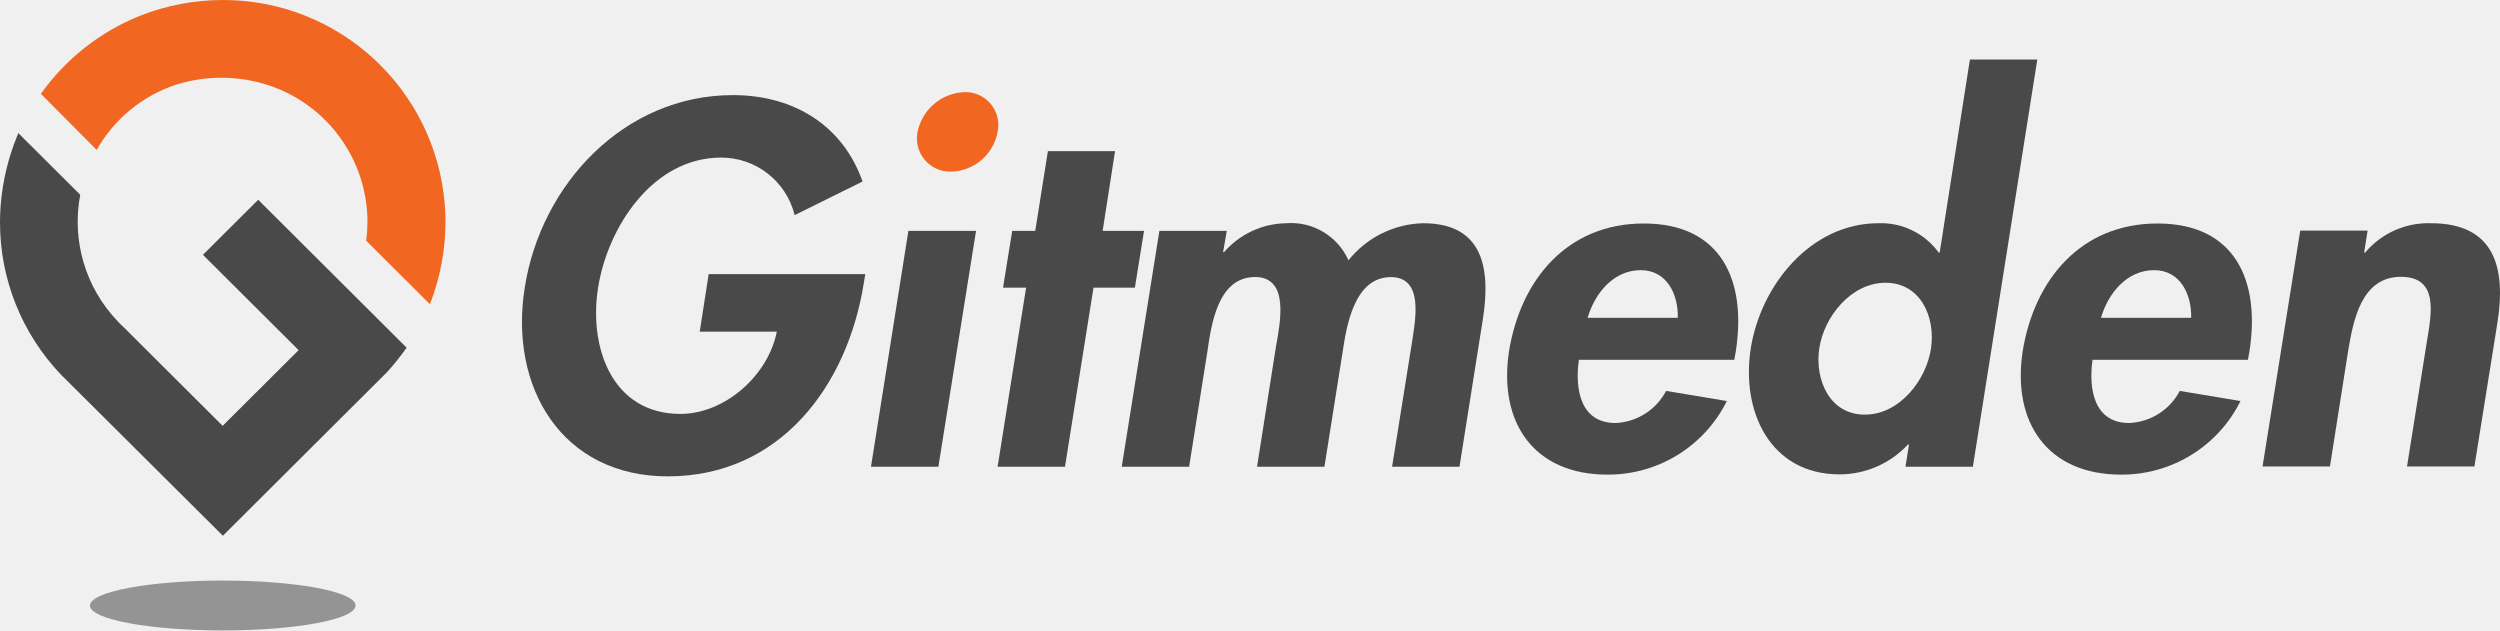
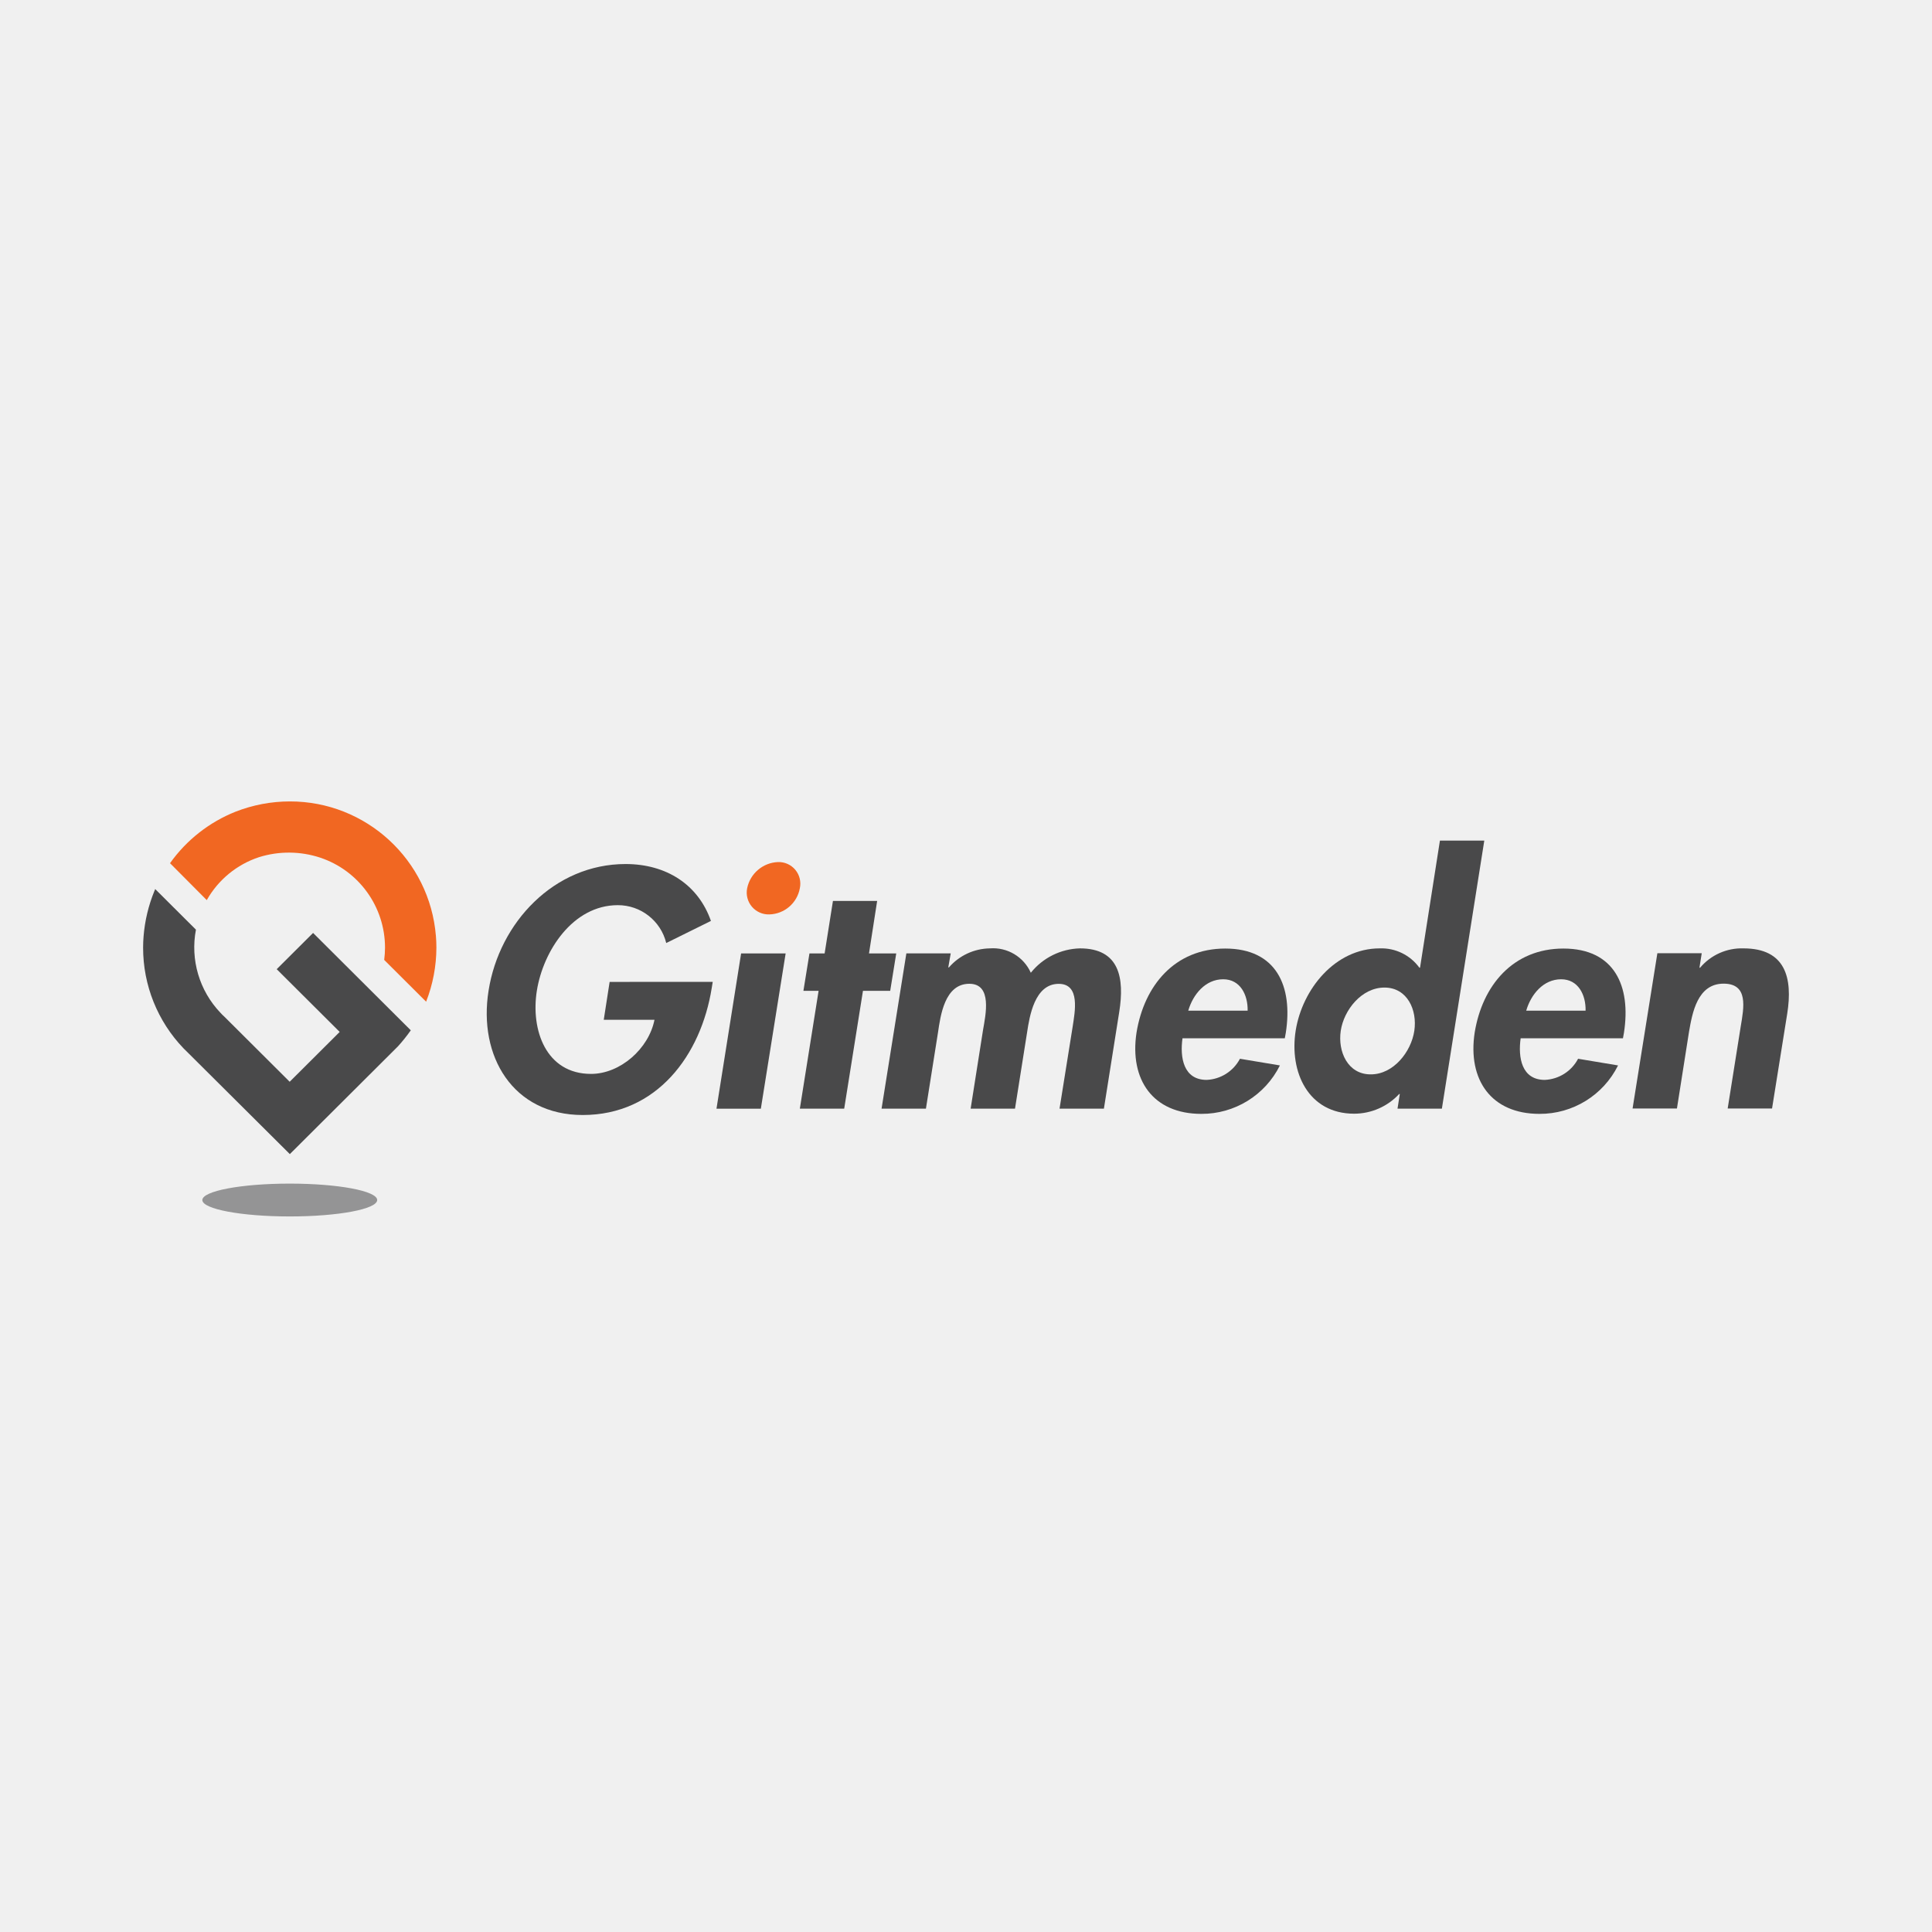
- <svg xmlns="http://www.w3.org/2000/svg" id="Group_100" data-name="Group 100" width="230" height="58" viewBox="0 0 230 58">
-   <path id="Path_255" data-name="Path 255" d="M242.237,54.971l-.137.841c-1.5,9.405-7.66,17.766-18.032,17.766-9.757,0-14.635-8.224-13.154-17.4,1.5-9.5,9.164-17.675,19.149-17.675,5.676,0,10.144,2.863,11.923,7.951l-6.246,3.09a6.954,6.954,0,0,0-6.771-5.293c-6.292,0-10.418,6.407-11.307,11.927s1.277,11.655,7.568,11.655c4.081,0,8.07-3.521,8.868-7.565h-7.09l.821-5.293Z" transform="translate(-162.632 -29.753)" fill="#49494a" />
-   <path id="Path_256" data-name="Path 256" d="M357.7,115.2h-6.2l3.442-21.7h6.223Z" transform="translate(-271.37 -72.258)" fill="#49494a" />
-   <path id="Path_257" data-name="Path 257" d="M377.509,40.958a4.449,4.449,0,0,1-4.263,3.658,3.054,3.054,0,0,1-3.1-3.658,4.585,4.585,0,0,1,4.309-3.658A3.021,3.021,0,0,1,377.509,40.958Z" transform="translate(-285.73 -28.826)" fill="#f16722" />
-   <path id="Path_258" data-name="Path 258" d="M408.8,90.234h-6.2l2.622-16.471H403.1l.844-5.225h2.12l1.163-7.338h6.178l-1.14,7.338h3.807l-.843,5.225h-3.807Z" transform="translate(-310.821 -47.296)" fill="#49494a" />
-   <path id="Path_259" data-name="Path 259" d="M462.024,93.058h.091a7.718,7.718,0,0,1,5.722-2.658,5.783,5.783,0,0,1,5.722,3.408,9.088,9.088,0,0,1,6.862-3.408c5.54,0,6.246,4.157,5.494,8.883L483.772,112.8h-6.2l1.824-11.4c.319-2.113,1.117-6.043-1.938-6.043-3.374,0-4.081,4.544-4.422,6.793L471.348,112.8h-6.2l1.733-11c.365-2.113,1.322-6.452-1.915-6.452-3.465,0-4.035,4.5-4.377,6.793L458.9,112.8h-6.2l3.465-21.7h6.2Z" transform="translate(-349.5 -69.863)" fill="#49494a" />
-   <path id="Path_260" data-name="Path 260" d="M614.831,103.018c-.388,2.726.137,5.839,3.374,5.839a5.531,5.531,0,0,0,4.651-2.953l5.585.931a12.193,12.193,0,0,1-10.988,6.77c-6.748,0-10.053-4.771-9.05-11.359,1.071-6.588,5.357-11.745,12.4-11.745,7.135,0,9.483,5.248,8.458,11.791l-.137.75H614.831Zm9.1-3.839c.046-2.2-1.026-4.385-3.419-4.385-2.485,0-4.217,2.113-4.878,4.385Z" transform="translate(-469.572 -69.94)" fill="#49494a" />
-   <path id="Path_261" data-name="Path 261" d="M720.536,59.518h-.091a8.6,8.6,0,0,1-6.292,2.749c-6.383,0-9.1-5.793-8.161-11.655.935-5.748,5.494-11.45,11.74-11.45a6.552,6.552,0,0,1,5.54,2.7h.091L726.144,24.1h6.2l-5.927,37.463h-6.2Zm2.029-8.837c.433-2.908-.98-6.043-4.172-6.043s-5.676,3.135-6.109,6.043.98,6.089,4.172,6.089C719.647,56.792,722.132,53.611,722.565,50.68Z" transform="translate(-544.912 -18.625)" fill="#49494a" />
-   <path id="Path_262" data-name="Path 262" d="M822.131,103.018c-.388,2.726.137,5.839,3.374,5.839a5.531,5.531,0,0,0,4.651-2.953l5.585.931a12.192,12.192,0,0,1-10.988,6.77c-6.748,0-10.053-4.771-9.05-11.359,1.071-6.588,5.357-11.745,12.4-11.745,7.135,0,9.483,5.248,8.458,11.791l-.137.75H822.131Zm9.073-3.839c.046-2.2-1.026-4.385-3.419-4.385-2.485,0-4.217,2.113-4.878,4.385Z" transform="translate(-629.615 -69.94)" fill="#49494a" />
-   <path id="Path_263" data-name="Path 263" d="M922.447,93.1h.091a7.6,7.6,0,0,1,6.064-2.7c5.859,0,6.907,4.112,6.109,9.133l-2.12,13.245h-6.2l1.824-11.473c.433-2.613,1.117-5.975-2.394-5.975-3.67,0-4.377,4.112-4.833,6.725L919.3,112.778h-6.2l3.465-21.7h6.2Z" transform="translate(-704.945 -69.863)" fill="#49494a" />
-   <g id="Group_101" data-name="Group 101">
-     <g id="Group_100-2" data-name="Group 100">
-       <path id="Path_264" data-name="Path 264" d="M16.5,8.633a20.591,20.591,0,0,1,9.164-7.2A20.851,20.851,0,0,1,33.233,0,20.458,20.458,0,0,1,53.658,18.811c.046.545.068,1.068.068,1.613a20.868,20.868,0,0,1-1.436,7.565l-3.921-3.908L46.432,22.15a14.324,14.324,0,0,0,.114-1.727A13.263,13.263,0,0,0,37.5,7.861a13.982,13.982,0,0,0-8.571-.068,13.085,13.085,0,0,0-7.295,6Z" transform="translate(-12.739)" fill="#f16722" fill-rule="evenodd" />
-       <path id="Path_265" data-name="Path 265" d="M10.806,71.189a6.713,6.713,0,0,0,.57.568l9.119,9.087h0v-.023l6.976-6.952-.3-.3L18.67,65.1l5.084-5.066L37.409,73.642a23.807,23.807,0,0,1-1.778,2.226L20.494,90.954v-.023h0L6.36,76.868l-.707-.7A20.286,20.286,0,0,1,0,62.079c0-.545.023-1.068.068-1.613a21.222,21.222,0,0,1,1.5-6.27,1.139,1.139,0,0,0,.114-.3l5.7,5.68a13.229,13.229,0,0,0,3.419,11.609" transform="translate(0 -41.655)" fill="#49494a" fill-rule="evenodd" />
+ <svg xmlns="http://www.w3.org/2000/svg" width="270" height="270" viewBox="0 0 270 270">
+   <g transform="translate(-1272 -1677)">
+     <g transform="translate(1272 1677)" fill="#fff" stroke="#707070" stroke-width="1" opacity="0">
+       <rect width="270" height="270" stroke="none" />
+       <rect x="0.5" y="0.5" width="269" height="269" fill="none" />
    </g>
-     <path id="Path_266" data-name="Path 266" d="M16.5,38.1" transform="translate(-12.739 -29.444)" fill="#a01d23" fill-rule="evenodd" />
+     <g transform="translate(1292 1789)">
+       <path d="M242.237,54.971l-.137.841c-1.5,9.405-7.66,17.766-18.032,17.766-9.757,0-14.635-8.224-13.154-17.4,1.5-9.5,9.164-17.675,19.149-17.675,5.676,0,10.144,2.863,11.923,7.951l-6.246,3.09a6.954,6.954,0,0,0-6.771-5.293c-6.292,0-10.418,6.407-11.307,11.927s1.277,11.655,7.568,11.655c4.081,0,8.07-3.521,8.868-7.565h-7.09l.821-5.293Z" transform="translate(-162.632 -29.753)" fill="#49494a" />
+       <path d="M357.7,115.2h-6.2l3.442-21.7h6.223Z" transform="translate(-271.37 -72.258)" fill="#49494a" />
+       <path d="M377.509,40.958a4.449,4.449,0,0,1-4.263,3.658,3.054,3.054,0,0,1-3.1-3.658,4.585,4.585,0,0,1,4.309-3.658A3.021,3.021,0,0,1,377.509,40.958Z" transform="translate(-285.73 -28.826)" fill="#f16722" />
+       <path d="M408.8,90.234h-6.2l2.622-16.471H403.1l.844-5.225h2.12l1.163-7.338h6.178l-1.14,7.338h3.807l-.843,5.225h-3.807Z" transform="translate(-310.821 -47.296)" fill="#49494a" />
+       <path d="M462.024,93.058h.091a7.718,7.718,0,0,1,5.722-2.658,5.783,5.783,0,0,1,5.722,3.408,9.088,9.088,0,0,1,6.862-3.408c5.54,0,6.246,4.157,5.494,8.883L483.772,112.8h-6.2l1.824-11.4c.319-2.113,1.117-6.043-1.938-6.043-3.374,0-4.081,4.544-4.422,6.793L471.348,112.8h-6.2l1.733-11c.365-2.113,1.322-6.452-1.915-6.452-3.465,0-4.035,4.5-4.377,6.793L458.9,112.8h-6.2l3.465-21.7h6.2Z" transform="translate(-349.5 -69.863)" fill="#49494a" />
+       <path d="M614.831,103.018c-.388,2.726.137,5.839,3.374,5.839a5.531,5.531,0,0,0,4.651-2.953l5.585.931a12.193,12.193,0,0,1-10.988,6.77c-6.748,0-10.053-4.771-9.05-11.359,1.071-6.588,5.357-11.745,12.4-11.745,7.135,0,9.483,5.248,8.458,11.791l-.137.75H614.831Zm9.1-3.839c.046-2.2-1.026-4.385-3.419-4.385-2.485,0-4.217,2.113-4.878,4.385Z" transform="translate(-469.572 -69.94)" fill="#49494a" />
+       <path d="M720.536,59.518h-.091a8.6,8.6,0,0,1-6.292,2.749c-6.383,0-9.1-5.793-8.161-11.655.935-5.748,5.494-11.45,11.74-11.45a6.552,6.552,0,0,1,5.54,2.7h.091L726.144,24.1h6.2l-5.927,37.463h-6.2Zm2.029-8.837c.433-2.908-.98-6.043-4.172-6.043s-5.676,3.135-6.109,6.043.98,6.089,4.172,6.089C719.647,56.792,722.132,53.611,722.565,50.68Z" transform="translate(-544.912 -18.625)" fill="#49494a" />
+       <path d="M822.131,103.018c-.388,2.726.137,5.839,3.374,5.839a5.531,5.531,0,0,0,4.651-2.953l5.585.931a12.192,12.192,0,0,1-10.988,6.77c-6.748,0-10.053-4.771-9.05-11.359,1.071-6.588,5.357-11.745,12.4-11.745,7.135,0,9.483,5.248,8.458,11.791l-.137.75H822.131Zm9.073-3.839c.046-2.2-1.026-4.385-3.419-4.385-2.485,0-4.217,2.113-4.878,4.385Z" transform="translate(-629.615 -69.94)" fill="#49494a" />
+       <path d="M922.447,93.1h.091a7.6,7.6,0,0,1,6.064-2.7c5.859,0,6.907,4.112,6.109,9.133l-2.12,13.245h-6.2l1.824-11.473c.433-2.613,1.117-5.975-2.394-5.975-3.67,0-4.377,4.112-4.833,6.725L919.3,112.778h-6.2l3.465-21.7h6.2Z" transform="translate(-704.945 -69.863)" fill="#49494a" />
+       <path d="M16.5,8.633a20.591,20.591,0,0,1,9.164-7.2A20.851,20.851,0,0,1,33.233,0,20.458,20.458,0,0,1,53.658,18.811c.046.545.068,1.068.068,1.613a20.868,20.868,0,0,1-1.436,7.565l-3.921-3.908L46.432,22.15a14.324,14.324,0,0,0,.114-1.727A13.263,13.263,0,0,0,37.5,7.861a13.982,13.982,0,0,0-8.571-.068,13.085,13.085,0,0,0-7.295,6Z" transform="translate(-12.739)" fill="#f16722" fill-rule="evenodd" />
+       <path d="M10.806,71.189a6.713,6.713,0,0,0,.57.568l9.119,9.087h0v-.023l6.976-6.952-.3-.3L18.67,65.1l5.084-5.066L37.409,73.642a23.807,23.807,0,0,1-1.778,2.226L20.494,90.954v-.023h0L6.36,76.868l-.707-.7A20.286,20.286,0,0,1,0,62.079c0-.545.023-1.068.068-1.613a21.222,21.222,0,0,1,1.5-6.27,1.139,1.139,0,0,0,.114-.3l5.7,5.68a13.229,13.229,0,0,0,3.419,11.609" transform="translate(0 -41.655)" fill="#49494a" fill-rule="evenodd" />
+       <path d="M16.5,38.1" transform="translate(-12.739 -29.444)" fill="#a01d23" fill-rule="evenodd" />
+       <path d="M48.519,235.1c6.748,0,12.219,1.022,12.219,2.295s-5.471,2.295-12.219,2.295S36.3,238.667,36.3,237.395c.023-1.272,5.471-2.295,12.219-2.295" transform="translate(-28.025 -181.689)" fill="#49494a" fill-rule="evenodd" opacity="0.55" />
+     </g>
  </g>
-   <path id="Path_267" data-name="Path 267" d="M48.519,235.1c6.748,0,12.219,1.022,12.219,2.295s-5.471,2.295-12.219,2.295S36.3,238.667,36.3,237.395c.023-1.272,5.471-2.295,12.219-2.295" transform="translate(-28.025 -181.689)" fill="#49494a" fill-rule="evenodd" opacity="0.55" />
</svg>
